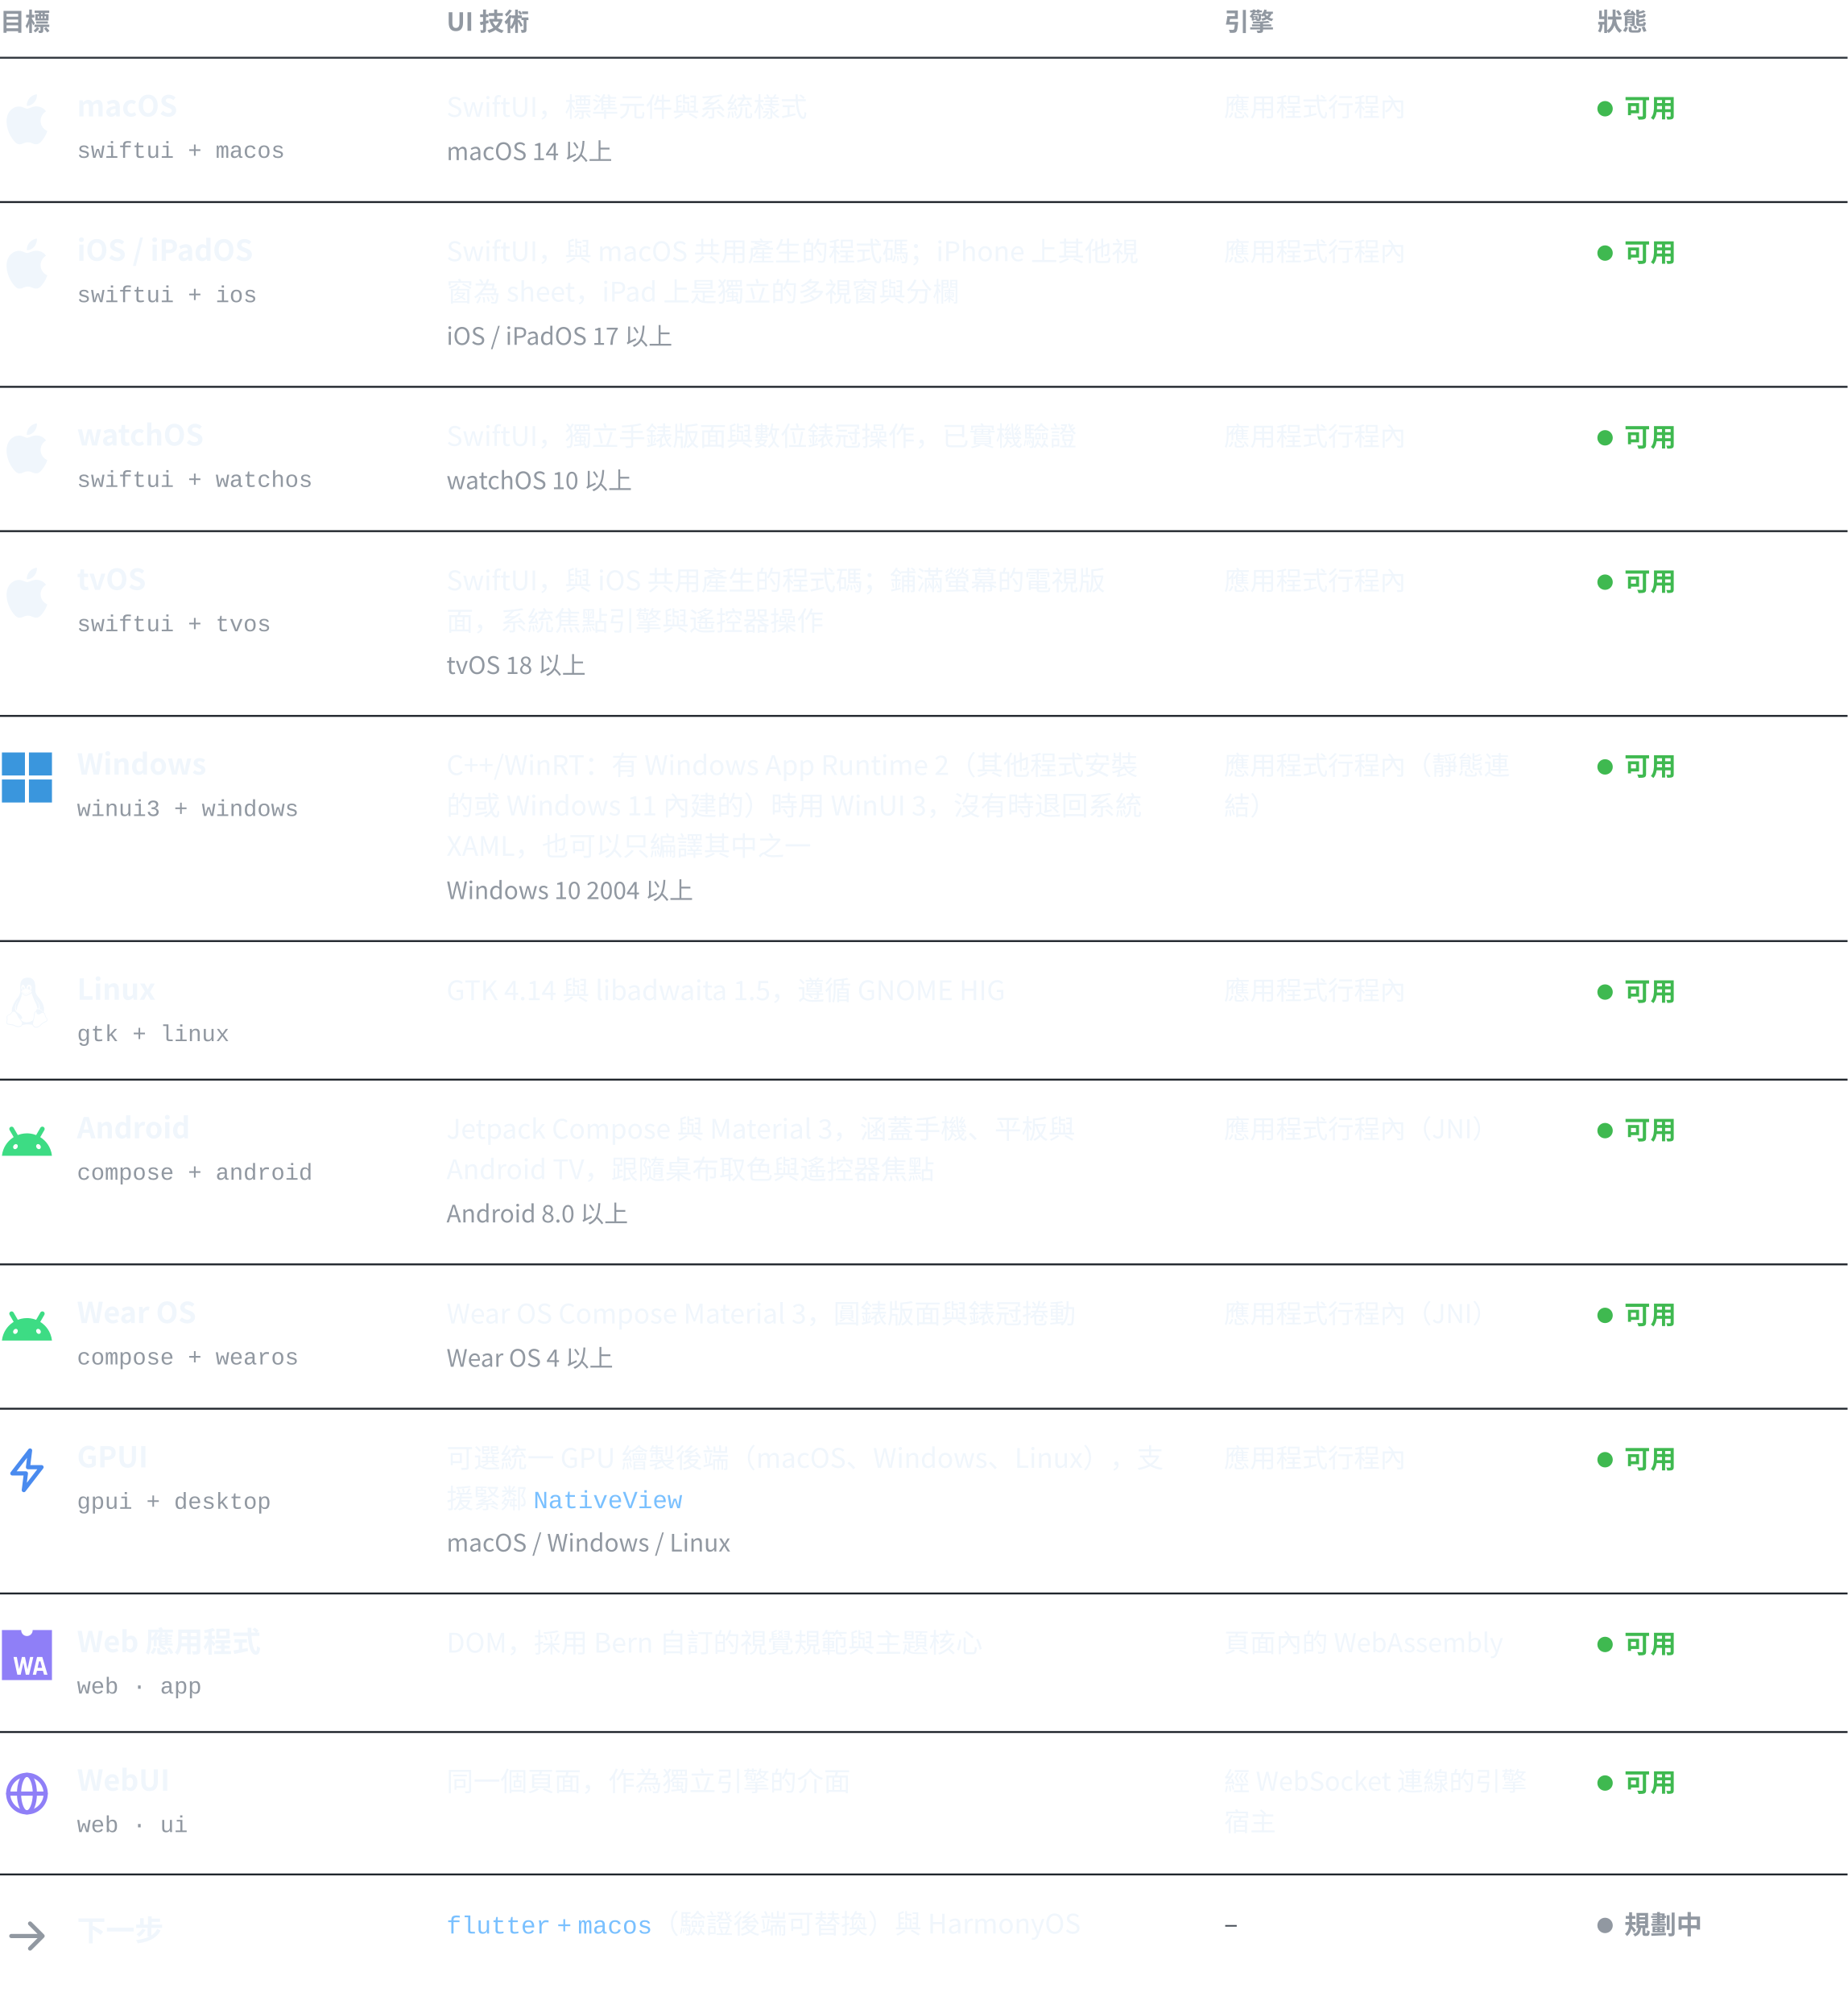
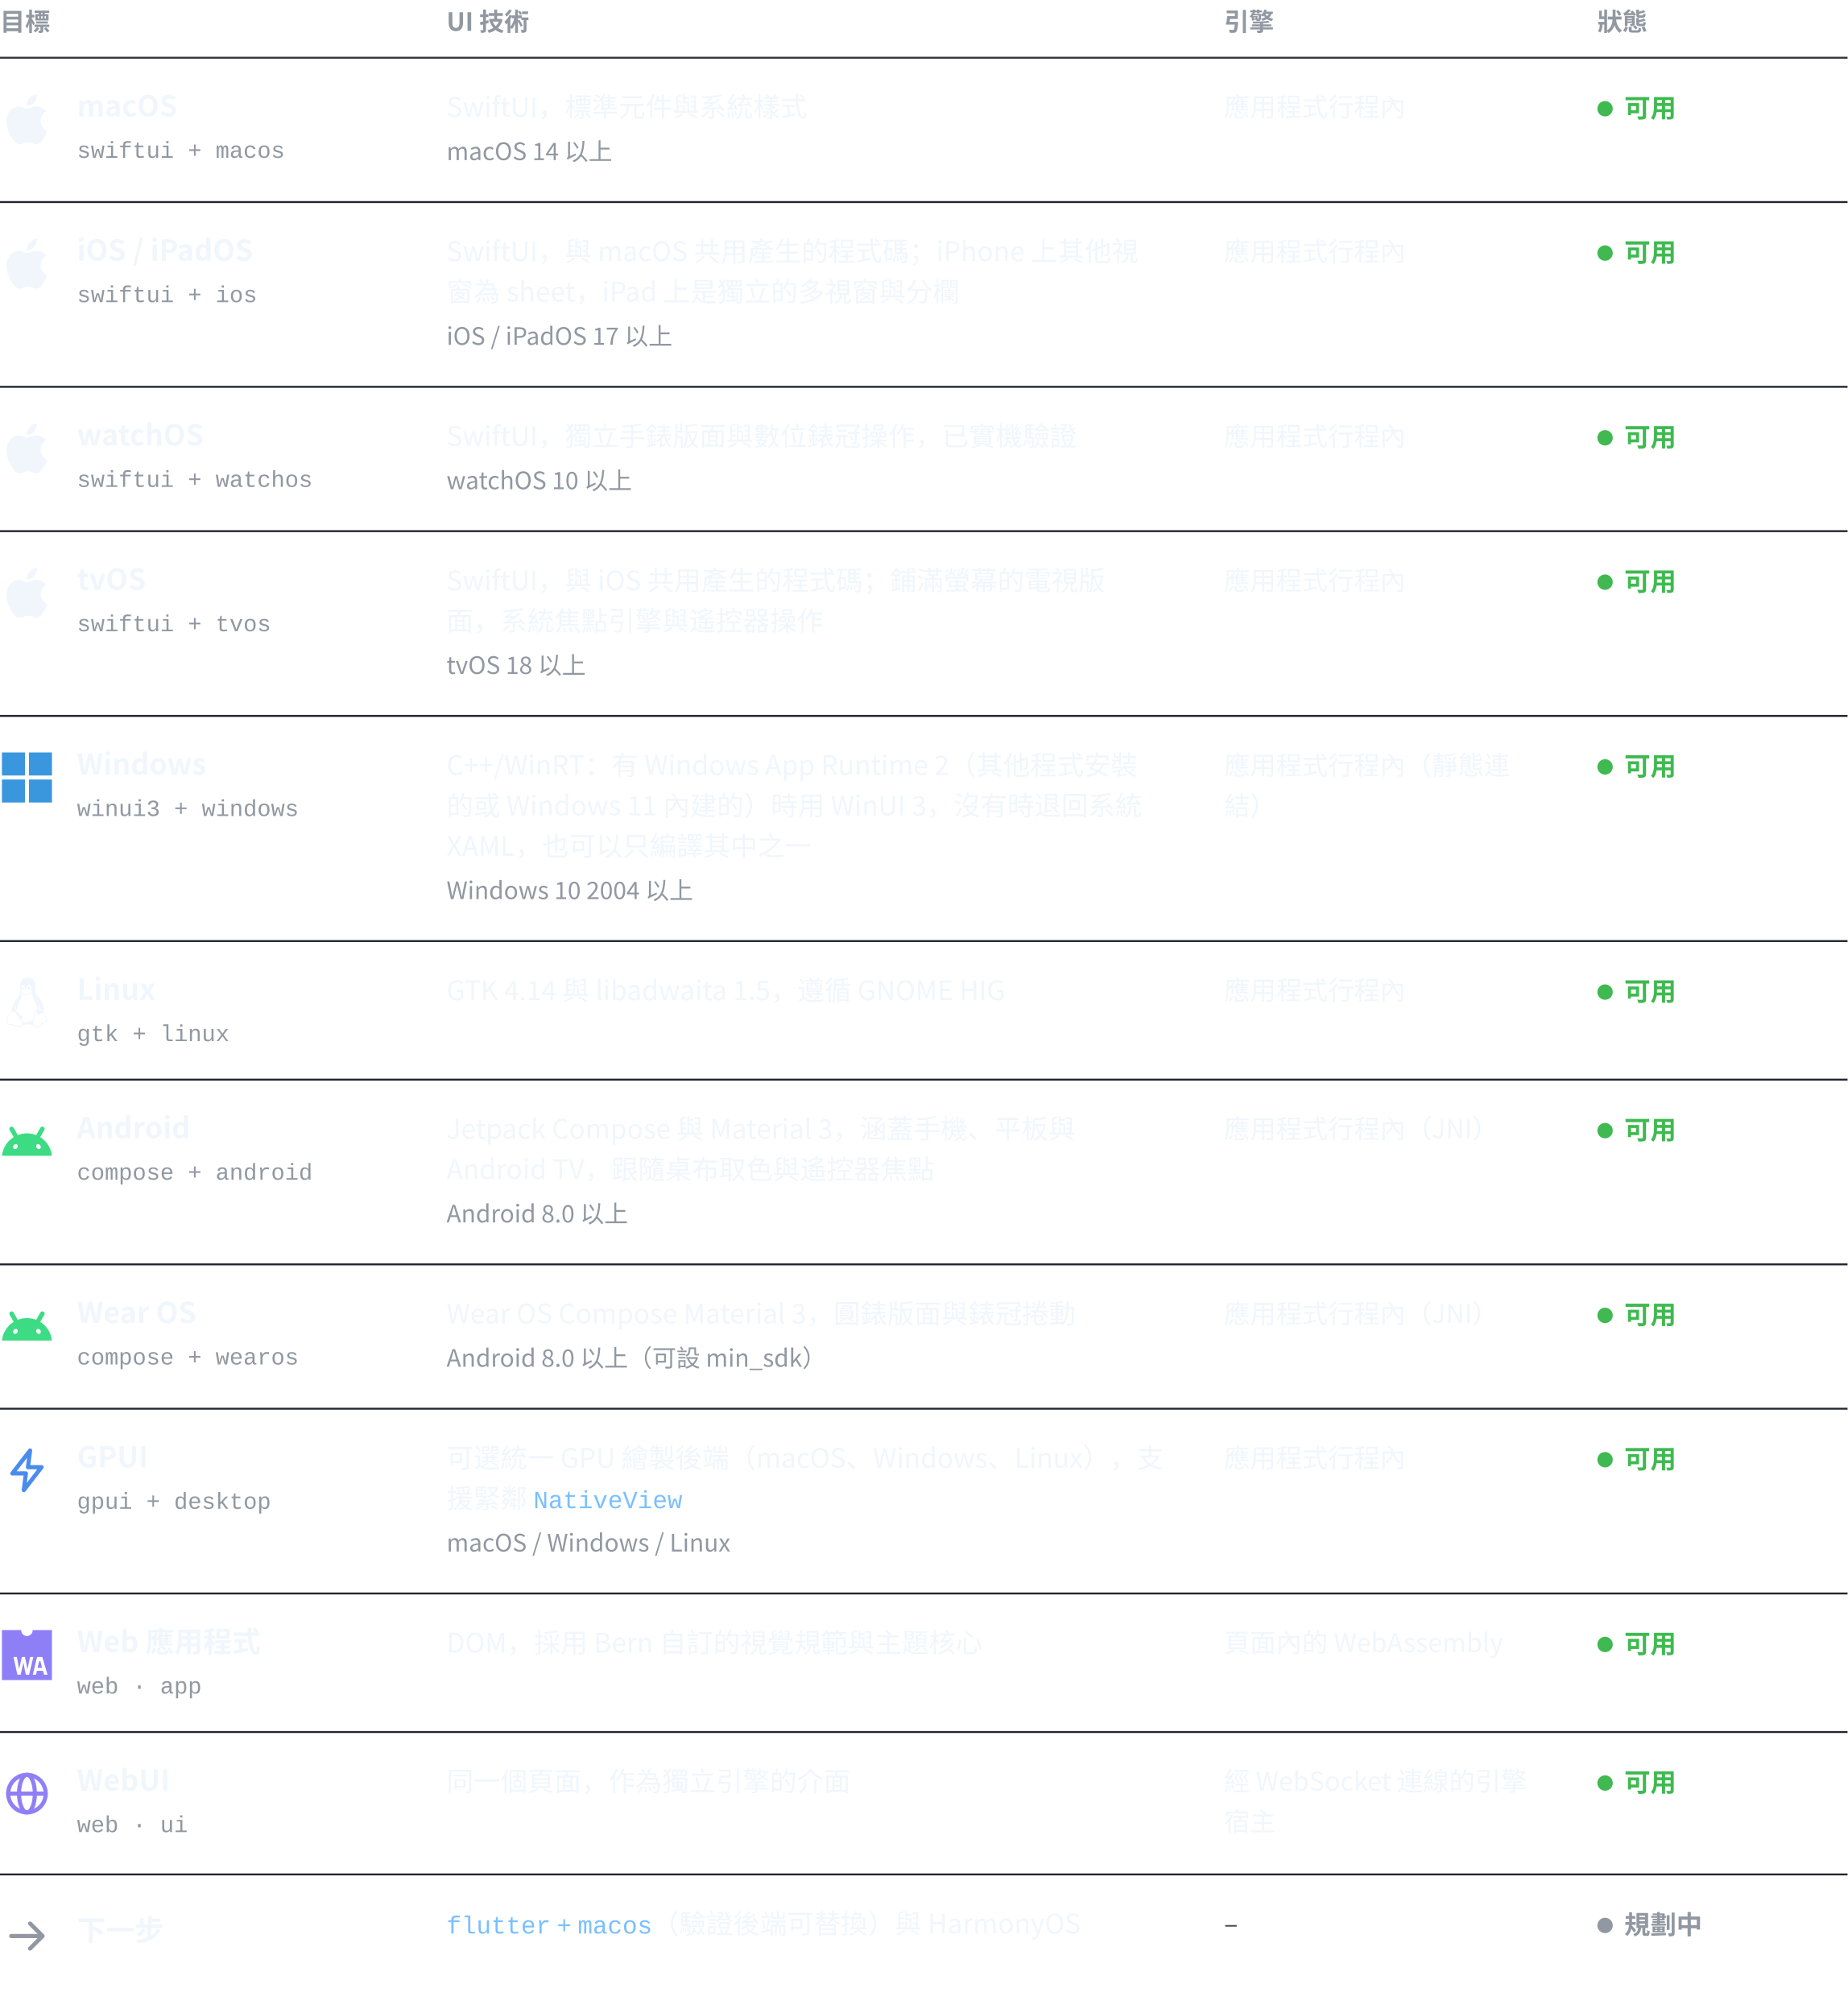
<svg xmlns="http://www.w3.org/2000/svg" viewBox="0 0 960 1046" width="960" height="1046" font-family="-apple-system, BlinkMacSystemFont, 'Segoe UI', 'PingFang SC', 'Hiragino Sans GB', 'Microsoft YaHei', 'Noto Sans CJK SC', 'Helvetica Neue', Arial, sans-serif">
  <defs>
    <symbol id="bern-logo" viewBox="0 0 1024 1024">
      <defs>
        <clipPath id="bern-symbol-disc">
          <circle cx="512" cy="512" r="512" />
        </clipPath>
      </defs>
      <g clip-path="url(#bern-symbol-disc)">
        <rect width="1024" height="1024" fill="#4A8BEF" />
        <path fill="#24324D" d="M 290.4 372.1 C 270.7 579.3 309.8 827.6 392.0 1060.0 L 1100 1100 L 1060.0 880.0 C 1013.0 692.2 904.4 451.5 684.3 270.5 A 14 14 0 0 0 662.4 286.5 C 693.7 364.2 711.6 444.8 715.3 529.4 A 36 36 0 0 1 691.6 564.9 C 620.6 590.7 549.5 616.5 478.5 642.4 A 36 36 0 0 1 436.0 628.1 C 383.8 547.6 344.6 461.1 317.8 369.5 A 14 14 0 0 0 290.4 372.1 Z" />
        <ellipse rx="22" ry="36" fill="#E8F4FF" transform="translate(520 760) rotate(-20)" />
        <ellipse rx="22" ry="36" fill="#E8F4FF" transform="translate(748 668) rotate(-20)" />
      </g>
    </symbol>
  </defs>
  <text x="0.0" y="16.0" font-size="13" font-weight="700" fill="#9198A1">目標</text>
  <text x="232.0" y="16.0" font-size="13" font-weight="700" fill="#9198A1">UI 技術</text>
  <text x="636.0" y="16.0" font-size="13" font-weight="700" fill="#9198A1">引擎</text>
  <text x="830.0" y="16.0" font-size="13" font-weight="700" fill="#9198A1">狀態</text>
  <line x1="0" y1="30.0" x2="960" y2="30.0" stroke="#30363D" />
  <path d="M12.152 6.896c-.948 0-2.415-1.078-3.96-1.04-2.04.027-3.91 1.183-4.961 3.014-2.117 3.675-.546 9.103 1.519 12.09 1.013 1.454 2.208 3.09 3.792 3.039 1.52-.065 2.09-.987 3.935-.987 1.831 0 2.35.987 3.96.948 1.637-.026 2.676-1.48 3.676-2.948 1.156-1.688 1.636-3.325 1.662-3.415-.039-.013-3.182-1.221-3.22-4.857-.026-3.04 2.48-4.494 2.597-4.559-1.429-2.09-3.623-2.324-4.39-2.376-2-.156-3.675 1.09-4.61 1.09zM15.53 3.83c.843-1.012 1.4-2.427 1.245-3.83-1.207.052-2.662.805-3.532 1.818-.78.896-1.454 2.338-1.273 3.714 1.338.104 2.715-.688 3.559-1.701" fill="#F0F6FC" transform="translate(1.00 49.00) scale(1.0833)" />
  <text x="40.0" y="60.5" font-size="15" fill="#F0F6FC" font-weight="700">macOS</text>
  <text x="40" y="82" font-size="12" font-family="ui-monospace, SFMono-Regular, Menlo, Consolas, 'Liberation Mono', monospace" fill="#9198A1">swiftui + macos</text>
  <text x="232.0" y="60.7" font-size="14" fill="#F0F6FC">SwiftUI，標準元件與系統樣式</text>
  <text x="232.0" y="83.2" font-size="12.5" fill="#9198A1">macOS 14 以上</text>
  <text x="636.0" y="60.5" font-size="13.5" fill="#F0F6FC">應用程式行程內</text>
  <circle cx="834" cy="56.5" r="4" fill="#3FB950" />
  <text x="844.0" y="61.0" font-size="13.5" font-weight="700" fill="#3FB950">可用</text>
  <line x1="0" y1="105.0" x2="960" y2="105.0" stroke="#21262D" />
  <path d="M12.152 6.896c-.948 0-2.415-1.078-3.96-1.04-2.04.027-3.91 1.183-4.961 3.014-2.117 3.675-.546 9.103 1.519 12.09 1.013 1.454 2.208 3.09 3.792 3.039 1.52-.065 2.09-.987 3.935-.987 1.831 0 2.35.987 3.96.948 1.637-.026 2.676-1.48 3.676-2.948 1.156-1.688 1.636-3.325 1.662-3.415-.039-.013-3.182-1.221-3.22-4.857-.026-3.04 2.48-4.494 2.597-4.559-1.429-2.09-3.623-2.324-4.39-2.376-2-.156-3.675 1.09-4.61 1.09zM15.53 3.83c.843-1.012 1.4-2.427 1.245-3.83-1.207.052-2.662.805-3.532 1.818-.78.896-1.454 2.338-1.273 3.714 1.338.104 2.715-.688 3.559-1.701" fill="#F0F6FC" transform="translate(1.00 124.00) scale(1.0833)" />
  <text x="40.0" y="135.5" font-size="15" fill="#F0F6FC" font-weight="700">iOS / iPadOS</text>
  <text x="40" y="157" font-size="12" font-family="ui-monospace, SFMono-Regular, Menlo, Consolas, 'Liberation Mono', monospace" fill="#9198A1">swiftui + ios</text>
  <text x="232.0" y="135.7" font-size="14" fill="#F0F6FC">SwiftUI，與 macOS 共用產生的程式碼；iPhone 上其他視</text>
  <text x="232.0" y="156.7" font-size="14" fill="#F0F6FC">窗為 sheet，iPad 上是獨立的多視窗與分欄</text>
  <text x="232.0" y="179.2" font-size="12.5" fill="#9198A1">iOS / iPadOS 17 以上</text>
  <text x="636.0" y="135.6" font-size="13.5" fill="#F0F6FC">應用程式行程內</text>
  <circle cx="834" cy="131.5" r="4" fill="#3FB950" />
  <text x="844.0" y="136.0" font-size="13.5" font-weight="700" fill="#3FB950">可用</text>
  <line x1="0" y1="201.0" x2="960" y2="201.0" stroke="#21262D" />
  <path d="M12.152 6.896c-.948 0-2.415-1.078-3.96-1.04-2.04.027-3.91 1.183-4.961 3.014-2.117 3.675-.546 9.103 1.519 12.09 1.013 1.454 2.208 3.09 3.792 3.039 1.52-.065 2.09-.987 3.935-.987 1.831 0 2.35.987 3.96.948 1.637-.026 2.676-1.48 3.676-2.948 1.156-1.688 1.636-3.325 1.662-3.415-.039-.013-3.182-1.221-3.22-4.857-.026-3.04 2.48-4.494 2.597-4.559-1.429-2.09-3.623-2.324-4.39-2.376-2-.156-3.675 1.09-4.61 1.09zM15.53 3.83c.843-1.012 1.4-2.427 1.245-3.83-1.207.052-2.662.805-3.532 1.818-.78.896-1.454 2.338-1.273 3.714 1.338.104 2.715-.688 3.559-1.701" fill="#F0F6FC" transform="translate(1.00 220.00) scale(1.0833)" />
  <text x="40.0" y="231.5" font-size="15" fill="#F0F6FC" font-weight="700">watchOS</text>
  <text x="40" y="253" font-size="12" font-family="ui-monospace, SFMono-Regular, Menlo, Consolas, 'Liberation Mono', monospace" fill="#9198A1">swiftui + watchos</text>
  <text x="232.0" y="231.7" font-size="14" fill="#F0F6FC">SwiftUI，獨立手錶版面與數位錶冠操作，已實機驗證</text>
  <text x="232.0" y="254.2" font-size="12.5" fill="#9198A1">watchOS 10 以上</text>
  <text x="636.0" y="231.6" font-size="13.5" fill="#F0F6FC">應用程式行程內</text>
  <circle cx="834" cy="227.5" r="4" fill="#3FB950" />
  <text x="844.0" y="232.0" font-size="13.5" font-weight="700" fill="#3FB950">可用</text>
  <line x1="0" y1="276.0" x2="960" y2="276.0" stroke="#21262D" />
  <path d="M12.152 6.896c-.948 0-2.415-1.078-3.96-1.04-2.04.027-3.91 1.183-4.961 3.014-2.117 3.675-.546 9.103 1.519 12.09 1.013 1.454 2.208 3.09 3.792 3.039 1.52-.065 2.09-.987 3.935-.987 1.831 0 2.35.987 3.96.948 1.637-.026 2.676-1.48 3.676-2.948 1.156-1.688 1.636-3.325 1.662-3.415-.039-.013-3.182-1.221-3.22-4.857-.026-3.04 2.48-4.494 2.597-4.559-1.429-2.09-3.623-2.324-4.39-2.376-2-.156-3.675 1.09-4.61 1.09zM15.53 3.83c.843-1.012 1.4-2.427 1.245-3.83-1.207.052-2.662.805-3.532 1.818-.78.896-1.454 2.338-1.273 3.714 1.338.104 2.715-.688 3.559-1.701" fill="#F0F6FC" transform="translate(1.00 295.00) scale(1.0833)" />
  <text x="40.0" y="306.5" font-size="15" fill="#F0F6FC" font-weight="700">tvOS</text>
  <text x="40" y="328" font-size="12" font-family="ui-monospace, SFMono-Regular, Menlo, Consolas, 'Liberation Mono', monospace" fill="#9198A1">swiftui + tvos</text>
  <text x="232.0" y="306.7" font-size="14" fill="#F0F6FC">SwiftUI，與 iOS 共用產生的程式碼；鋪滿螢幕的電視版</text>
  <text x="232.0" y="327.7" font-size="14" fill="#F0F6FC">面，系統焦點引擎與遙控器操作</text>
  <text x="232.0" y="350.2" font-size="12.5" fill="#9198A1">tvOS 18 以上</text>
  <text x="636.0" y="306.6" font-size="13.5" fill="#F0F6FC">應用程式行程內</text>
  <circle cx="834" cy="302.5" r="4" fill="#3FB950" />
  <text x="844.0" y="307.0" font-size="13.5" font-weight="700" fill="#3FB950">可用</text>
  <line x1="0" y1="372.0" x2="960" y2="372.0" stroke="#21262D" />
  <rect x="1.00" y="391.00" width="11.96" height="11.96" fill="#3A96DD" />
  <rect x="1.00" y="405.04" width="11.96" height="11.96" fill="#3A96DD" />
  <rect x="15.04" y="391.00" width="11.96" height="11.96" fill="#3A96DD" />
  <rect x="15.04" y="405.04" width="11.96" height="11.96" fill="#3A96DD" />
  <text x="40.0" y="402.5" font-size="15" fill="#F0F6FC" font-weight="700">Windows</text>
  <text x="40" y="424" font-size="12" font-family="ui-monospace, SFMono-Regular, Menlo, Consolas, 'Liberation Mono', monospace" fill="#9198A1">winui3 + windows</text>
  <text x="232.0" y="402.7" font-size="14" fill="#F0F6FC">C++/WinRT：有 Windows App Runtime 2（其他程式安裝</text>
  <text x="232.0" y="423.7" font-size="14" fill="#F0F6FC">的或 Windows 11 內建的）時用 WinUI 3，沒有時退回系統</text>
  <text x="232.0" y="444.7" font-size="14" fill="#F0F6FC">XAML，也可以只編譯其中之一</text>
  <text x="232.0" y="467.2" font-size="12.5" fill="#9198A1">Windows 10 2004 以上</text>
  <text x="636.0" y="402.6" font-size="13.5" fill="#F0F6FC">應用程式行程內（靜態連</text>
  <text x="636.0" y="423.6" font-size="13.5" fill="#F0F6FC">結）</text>
  <circle cx="834" cy="398.5" r="4" fill="#3FB950" />
  <text x="844.0" y="403.0" font-size="13.5" font-weight="700" fill="#3FB950">可用</text>
  <line x1="0" y1="489.0" x2="960" y2="489.0" stroke="#21262D" />
  <path d="M12.504 0c-.155 0-.315.008-.48.021-4.226.333-3.105 4.807-3.17 6.298-.076 1.092-.3 1.953-1.05 3.02-.885 1.051-2.127 2.75-2.716 4.521-.278.832-.41 1.684-.287 2.489a.424.424 0 00-.11.135c-.26.268-.45.6-.663.839-.199.199-.485.267-.797.4-.313.136-.658.269-.864.68-.09.189-.136.394-.132.602 0 .199.027.4.055.536.058.399.116.728.04.97-.249.68-.28 1.145-.106 1.484.174.334.535.47.94.601.81.2 1.91.135 2.774.6.926.466 1.866.67 2.616.47.526-.116.97-.464 1.208-.946.587-.003 1.23-.269 2.26-.334.699-.058 1.574.267 2.577.2.025.134.063.198.114.333l.003.003c.391.778 1.113 1.132 1.884 1.071.771-.06 1.592-.536 2.257-1.306.631-.765 1.683-1.084 2.378-1.503.348-.199.629-.469.649-.853.023-.4-.2-.811-.714-1.376v-.097l-.003-.003c-.17-.2-.25-.535-.338-.926-.085-.401-.182-.786-.492-1.046h-.003c-.059-.054-.123-.067-.188-.135a.357.357 0 00-.19-.064c.431-1.278.264-2.55-.173-3.694-.533-1.41-1.465-2.638-2.175-3.483-.796-1.005-1.576-1.957-1.56-3.368.026-2.152.236-6.133-3.544-6.139zm.529 3.405h.013c.213 0 .396.062.584.198.19.135.33.332.438.533.105.259.158.459.166.724 0-.02.006-.04.006-.06v.105a.086.086 0 01-.004-.021l-.004-.024a1.807 1.807 0 01-.15.706.953.953 0 01-.213.335.71.71 0 00-.088-.042c-.104-.045-.198-.064-.284-.133a1.312 1.312 0 00-.22-.066c.05-.06.146-.133.183-.198.053-.128.082-.264.088-.402v-.02a1.21 1.21 0 00-.061-.4c-.045-.134-.101-.2-.183-.333-.084-.066-.167-.132-.267-.132h-.016c-.093 0-.176.03-.262.132a.8.8 0 00-.205.334 1.18 1.18 0 00-.09.4v.019c.002.089.008.179.02.267-.193-.067-.438-.135-.607-.202a1.635 1.635 0 01-.018-.2v-.02a1.772 1.772 0 01.15-.768c.082-.22.232-.406.43-.533a.985.985 0 01.594-.2zm-2.962.059h.036c.142 0 .27.048.399.135.146.129.264.288.344.465.09.199.14.4.153.667v.004c.007.134.006.2-.002.266v.08c-.03.007-.056.018-.083.024-.152.055-.274.135-.393.2.012-.09.013-.18.003-.267v-.015c-.012-.133-.04-.2-.082-.333a.613.613 0 00-.166-.267.248.248 0 00-.183-.064h-.021c-.071.006-.13.04-.186.132a.552.552 0 00-.12.27.944.944 0 00-.023.33v.015c.012.135.037.2.08.334.046.134.098.2.166.268.01.009.02.018.034.024-.07.057-.117.07-.176.136a.304.304 0 01-.131.068 2.62 2.62 0 01-.275-.402 1.772 1.772 0 01-.155-.667 1.759 1.759 0 01.08-.668 1.43 1.43 0 01.283-.535c.128-.133.26-.2.418-.2zm1.37 1.706c.332 0 .733.065 1.216.399.293.2.523.269 1.052.468h.003c.255.136.405.266.478.399v-.131a.571.571 0 01.016.47c-.123.31-.516.643-1.063.842v.002c-.268.135-.501.333-.775.465-.276.135-.588.292-1.012.267a1.139 1.139 0 01-.448-.067 3.566 3.566 0 01-.322-.198c-.195-.135-.363-.332-.612-.465v-.005h-.005c-.4-.246-.616-.512-.686-.71-.07-.268-.005-.47.193-.6.224-.135.38-.271.483-.336.104-.074.143-.102.176-.131h.002v-.003c.169-.202.436-.47.839-.601.139-.036.294-.065.466-.065zm2.8 2.142c.358 1.417 1.196 3.475 1.735 4.473.286.534.855 1.659 1.102 3.024.156-.005.33.018.513.064.646-1.671-.546-3.467-1.089-3.966-.22-.2-.232-.335-.123-.335.59.534 1.365 1.572 1.646 2.757.13.535.16 1.104.021 1.67.067.028.135.06.205.067 1.032.534 1.413.938 1.23 1.537v-.043c-.06-.003-.12 0-.18 0h-.016c.151-.467-.182-.825-1.065-1.224-.915-.4-1.646-.336-1.77.465-.008.043-.013.066-.018.135-.068.023-.139.053-.209.064-.43.268-.662.669-.793 1.187-.13.533-.17 1.156-.205 1.869v.003c-.02.334-.17.838-.319 1.35-1.5 1.072-3.58 1.538-5.348.334a2.645 2.645 0 00-.402-.533 1.45 1.45 0 00-.275-.333c.182 0 .338-.03.465-.067a.615.615 0 00.314-.334c.108-.267 0-.697-.345-1.163-.345-.467-.931-.995-1.788-1.521-.63-.4-.986-.87-1.15-1.396-.165-.534-.143-1.085-.015-1.645.245-1.07.873-2.11 1.274-2.763.107-.065.037.135-.408.974-.396.751-1.14 2.497-.122 3.854a8.123 8.123 0 01.647-2.876c.564-1.278 1.743-3.504 1.836-5.268.048.036.217.135.289.202.218.133.38.333.59.465.21.201.477.335.876.335.039.003.075.006.11.006.412 0 .73-.134.997-.268.29-.134.52-.334.74-.4h.005c.467-.135.835-.402 1.044-.7zm2.185 8.958c.037.6.343 1.245.882 1.377.588.134 1.434-.333 1.791-.765l.211-.01c.315-.007.577.01.847.268l.003.003c.208.199.305.53.391.876.085.4.154.78.409 1.066.486.527.645.906.636 1.14l.003-.007v.018l-.003-.012c-.015.262-.185.396-.498.595-.63.401-1.746.712-2.457 1.57-.618.737-1.37 1.14-2.036 1.191-.664.053-1.237-.2-1.574-.898l-.005-.003c-.21-.4-.12-1.025.056-1.69.176-.668.428-1.344.463-1.897.037-.714.076-1.335.195-1.814.12-.465.308-.797.641-.984l.045-.022zm-10.814.049h.01c.053 0 .105.005.157.014.376.055.706.333 1.023.752l.91 1.664.003.003c.243.533.754 1.064 1.189 1.637.434.598.77 1.131.729 1.57v.006c-.057.744-.48 1.148-1.125 1.294-.645.135-1.52.002-2.395-.464-.968-.536-2.118-.469-2.857-.602-.369-.066-.61-.2-.723-.4-.11-.2-.113-.602.123-1.23v-.004l.002-.003c.117-.334.03-.752-.027-1.118-.055-.401-.083-.71.043-.94.16-.334.396-.4.69-.533.294-.135.64-.202.915-.47h.002v-.002c.256-.268.445-.601.668-.838.19-.201.38-.336.663-.336zm7.159-9.074c-.435.201-.945.535-1.488.535-.542 0-.97-.267-1.28-.466-.154-.134-.28-.268-.373-.335-.164-.134-.144-.333-.074-.333.109.016.129.134.199.2.096.066.215.2.36.333.292.2.68.467 1.167.467.485 0 1.053-.267 1.398-.466.195-.135.445-.334.648-.467.156-.136.149-.267.279-.267.128.016.034.134-.147.332a8.097 8.097 0 01-.69.468zm-1.082-1.583V5.64c-.006-.02.013-.042.029-.05.074-.043.18-.027.26.004.063 0 .16.067.15.135-.006.049-.085.066-.135.066-.055 0-.092-.043-.141-.068-.052-.018-.146-.008-.163-.065zm-.551 0c-.02.058-.113.049-.166.066-.047.025-.086.068-.14.068-.05 0-.13-.02-.136-.068-.01-.066.088-.133.15-.133.08-.031.184-.047.259-.005.019.009.036.03.03.05v.02h.003z" fill="#F0F6FC" transform="translate(1.00 508.00) scale(1.0833)" />
  <text x="40.0" y="519.5" font-size="15" fill="#F0F6FC" font-weight="700">Linux</text>
  <text x="40" y="541" font-size="12" font-family="ui-monospace, SFMono-Regular, Menlo, Consolas, 'Liberation Mono', monospace" fill="#9198A1">gtk + linux</text>
  <text x="232.0" y="519.7" font-size="14" fill="#F0F6FC">GTK 4.14 與 libadwaita 1.5，遵循 GNOME HIG</text>
  <text x="636.0" y="519.5" font-size="13.5" fill="#F0F6FC">應用程式行程內</text>
  <circle cx="834" cy="515.5" r="4" fill="#3FB950" />
  <text x="844.0" y="520.0" font-size="13.5" font-weight="700" fill="#3FB950">可用</text>
  <line x1="0" y1="561.0" x2="960" y2="561.0" stroke="#21262D" />
  <path d="M18.439 5.559c-.675 1.166-1.352 2.332-2.027 3.498-.037-.015-.074-.029-.111-.043-1.825-.696-3.484-.8-4.42-.787-1.855.018-3.354.464-4.26.82-.084-.149-1.753-3.021-2.022-3.486a1.145 1.145 0 0 0-.141-.191c-.331-.364-.905-.486-1.379-.203-.475.282-.714.936-.389 1.502 1.947 3.37-.097-.216 1.947 3.359.017.031-.495.264-1.393 1.018C2.899 12.176.452 14.772 0 18.99h24c-.119-1.111-.369-2.099-.746-3.068-.744-1.912-1.843-3.293-2.74-4.184a12.105 12.105 0 0 0-2.131-1.688c.659-1.122 1.312-2.256 1.965-3.385.208-.361.189-.796-.008-1.119a1.1 1.1 0 0 0-.852-.533c-.522-.054-.939.313-1.049.545zm-.039 8.461c.394.593.324 1.331-.156 1.65-.48.32-1.188.099-1.582-.494-.394-.593-.324-1.331.156-1.65.473-.315 1.181-.109 1.582.494zM7.207 13.527c.48.32.551 1.058.156 1.65-.394.593-1.104.814-1.584.494-.48-.32-.55-1.058-.156-1.65.401-.602 1.109-.811 1.584-.494z" fill="#3DDC84" transform="translate(1.00 580.00) scale(1.0833)" />
  <text x="40.0" y="591.5" font-size="15" fill="#F0F6FC" font-weight="700">Android</text>
  <text x="40" y="613" font-size="12" font-family="ui-monospace, SFMono-Regular, Menlo, Consolas, 'Liberation Mono', monospace" fill="#9198A1">compose + android</text>
  <text x="232.0" y="591.7" font-size="14" fill="#F0F6FC">Jetpack Compose 與 Material 3，涵蓋手機、平板與</text>
  <text x="232.0" y="612.7" font-size="14" fill="#F0F6FC">Android TV，跟隨桌布取色與遙控器焦點</text>
  <text x="232.0" y="635.2" font-size="12.5" fill="#9198A1">Android 8.0 以上</text>
  <text x="636.0" y="591.5" font-size="13.5" fill="#F0F6FC">應用程式行程內（JNI）</text>
  <circle cx="834" cy="587.5" r="4" fill="#3FB950" />
  <text x="844.0" y="592.0" font-size="13.5" font-weight="700" fill="#3FB950">可用</text>
  <line x1="0" y1="657.0" x2="960" y2="657.0" stroke="#21262D" />
  <path d="M18.439 5.559c-.675 1.166-1.352 2.332-2.027 3.498-.037-.015-.074-.029-.111-.043-1.825-.696-3.484-.8-4.42-.787-1.855.018-3.354.464-4.26.82-.084-.149-1.753-3.021-2.022-3.486a1.145 1.145 0 0 0-.141-.191c-.331-.364-.905-.486-1.379-.203-.475.282-.714.936-.389 1.502 1.947 3.37-.097-.216 1.947 3.359.017.031-.495.264-1.393 1.018C2.899 12.176.452 14.772 0 18.99h24c-.119-1.111-.369-2.099-.746-3.068-.744-1.912-1.843-3.293-2.74-4.184a12.105 12.105 0 0 0-2.131-1.688c.659-1.122 1.312-2.256 1.965-3.385.208-.361.189-.796-.008-1.119a1.1 1.1 0 0 0-.852-.533c-.522-.054-.939.313-1.049.545zm-.039 8.461c.394.593.324 1.331-.156 1.65-.48.32-1.188.099-1.582-.494-.394-.593-.324-1.331.156-1.65.473-.315 1.181-.109 1.582.494zM7.207 13.527c.48.32.551 1.058.156 1.65-.394.593-1.104.814-1.584.494-.48-.32-.55-1.058-.156-1.65.401-.602 1.109-.811 1.584-.494z" fill="#3DDC84" transform="translate(1.00 676.00) scale(1.0833)" />
  <text x="40.0" y="687.5" font-size="15" fill="#F0F6FC" font-weight="700">Wear OS</text>
  <text x="40" y="709" font-size="12" font-family="ui-monospace, SFMono-Regular, Menlo, Consolas, 'Liberation Mono', monospace" fill="#9198A1">compose + wearos</text>
  <text x="232.0" y="687.7" font-size="14" fill="#F0F6FC">Wear OS Compose Material 3，圓錶版面與錶冠捲動</text>
-   <text x="232.0" y="710.2" font-size="12.5" fill="#9198A1">Wear OS 4 以上</text>
+   <text x="232.0" y="710.2" font-size="12.5" fill="#9198A1">Android 8.0 以上（可設 min_sdk）</text>
  <text x="636.0" y="687.5" font-size="13.5" fill="#F0F6FC">應用程式行程內（JNI）</text>
  <circle cx="834" cy="683.5" r="4" fill="#3FB950" />
  <text x="844.0" y="688.0" font-size="13.5" font-weight="700" fill="#3FB950">可用</text>
  <line x1="0" y1="732.0" x2="960" y2="732.0" stroke="#21262D" />
  <g transform="translate(1.0 751.0) scale(1.0833)" fill="none" stroke="#4A8BEF" stroke-width="2" stroke-linecap="round" stroke-linejoin="round" color="#4A8BEF">
    <path d="M13.5 2.5 5 13.5h6.5l-1 8 8.5-11h-6.5z" />
  </g>
  <text x="40.0" y="762.5" font-size="15" fill="#F0F6FC" font-weight="700">GPUI</text>
  <text x="40" y="784" font-size="12" font-family="ui-monospace, SFMono-Regular, Menlo, Consolas, 'Liberation Mono', monospace" fill="#9198A1">gpui + desktop</text>
  <text x="232.0" y="762.7" font-size="14" fill="#F0F6FC">可選統一 GPU 繪製後端（macOS、Windows、Linux），支</text>
  <text x="232.0" y="783.7" font-size="14" fill="#F0F6FC">援緊鄰 <tspan font-family="ui-monospace, SFMono-Regular, Menlo, Consolas, 'Liberation Mono', monospace" font-size="12.9" fill="#79C0FF">NativeView</tspan>
  </text>
  <text x="232.0" y="806.2" font-size="12.5" fill="#9198A1">macOS / Windows / Linux</text>
  <text x="636.0" y="762.5" font-size="13.5" fill="#F0F6FC">應用程式行程內</text>
  <circle cx="834" cy="758.5" r="4" fill="#3FB950" />
  <text x="844.0" y="763.0" font-size="13.5" font-weight="700" fill="#3FB950">可用</text>
  <line x1="0" y1="828.0" x2="960" y2="828.0" stroke="#21262D" />
  <path d="M14.745,0c0,0.042,0,0.085,0,0.129c0,1.52-1.232,2.752-2.752,2.752c-1.52,0-2.752-1.232-2.752-2.752 c0-0.045,0-0.087,0-0.129H0v24h24V0H14.745z M11.454,21.431l-1.169-5.783h-0.02l-1.264,5.783H7.39l-1.824-8.497h1.59l1.088,5.783 h0.02l1.311-5.783h1.487l1.177,5.854h0.02l1.242-5.854h1.561l-2.027,8.497H11.454z M20.209,21.431l-0.542-1.891h-2.861l-0.417,1.891 h-1.59l2.056-8.497h2.509l2.5,8.497H20.209z M17.812,15.028l-0.694,3.118h2.159l-0.796-3.118H17.812z" fill="#8F7FF7" transform="translate(1.00 847.00) scale(1.0833)" />
  <text x="40.0" y="858.5" font-size="15" fill="#F0F6FC" font-weight="700">Web 應用程式</text>
  <text x="40" y="880" font-size="12" font-family="ui-monospace, SFMono-Regular, Menlo, Consolas, 'Liberation Mono', monospace" fill="#9198A1">web · app</text>
  <text x="232.0" y="858.7" font-size="14" fill="#F0F6FC">DOM，採用 Bern 自訂的視覺規範與主題核心</text>
  <text x="636.0" y="858.5" font-size="13.5" fill="#F0F6FC">頁面內的 WebAssembly</text>
  <circle cx="834" cy="854.5" r="4" fill="#3FB950" />
  <text x="844.0" y="859.0" font-size="13.5" font-weight="700" fill="#3FB950">可用</text>
  <line x1="0" y1="900.0" x2="960" y2="900.0" stroke="#21262D" />
  <g transform="translate(1.0 919.0) scale(1.0833)" fill="none" stroke="#8F7FF7" stroke-width="2" stroke-linecap="round" stroke-linejoin="round" color="#8F7FF7">
    <circle cx="12" cy="12" r="9" />
    <ellipse cx="12" cy="12" rx="3.8" ry="9" />
    <path d="M3 12h18" />
  </g>
  <text x="40.0" y="930.5" font-size="15" fill="#F0F6FC" font-weight="700">WebUI</text>
  <text x="40" y="952" font-size="12" font-family="ui-monospace, SFMono-Regular, Menlo, Consolas, 'Liberation Mono', monospace" fill="#9198A1">web · ui</text>
  <text x="232.0" y="930.7" font-size="14" fill="#F0F6FC">同一個頁面，作為獨立引擎的介面</text>
  <text x="636.0" y="930.5" font-size="13.5" fill="#F0F6FC">經 WebSocket 連線的引擎</text>
  <text x="636.0" y="951.5" font-size="13.5" fill="#F0F6FC">宿主</text>
  <circle cx="834" cy="926.5" r="4" fill="#3FB950" />
  <text x="844.0" y="931.0" font-size="13.5" font-weight="700" fill="#3FB950">可用</text>
  <line x1="0" y1="974.0" x2="960" y2="974.0" stroke="#21262D" />
  <g transform="translate(1.0 993.0) scale(1.0833)" fill="none" stroke="#9198A1" stroke-width="2" stroke-linecap="round" stroke-linejoin="round" color="#9198A1">
    <path d="M4.5 12h15M13.5 6l6 6-6 6" />
  </g>
  <text x="40.0" y="1008.5" font-size="15" fill="#F0F6FC" font-weight="700">下一步</text>
  <text x="232.0" y="1004.7" font-size="14" fill="#F0F6FC">
    <tspan font-family="ui-monospace, SFMono-Regular, Menlo, Consolas, 'Liberation Mono', monospace" font-size="12.9" fill="#79C0FF">flutter</tspan>
    <tspan font-family="ui-monospace, SFMono-Regular, Menlo, Consolas, 'Liberation Mono', monospace" font-size="12.9" fill="#79C0FF">+</tspan>
    <tspan font-family="ui-monospace, SFMono-Regular, Menlo, Consolas, 'Liberation Mono', monospace" font-size="12.9" fill="#79C0FF">macos</tspan>（驗證後端可替換）與 HarmonyOS</text>
  <text x="636.0" y="1004.5" font-size="13.5" fill="#484F58">–</text>
  <circle cx="834" cy="1000.5" r="4" fill="#9198A1" />
  <text x="844.0" y="1005.0" font-size="13.5" font-weight="700" fill="#9198A1">規劃中</text>
</svg>
